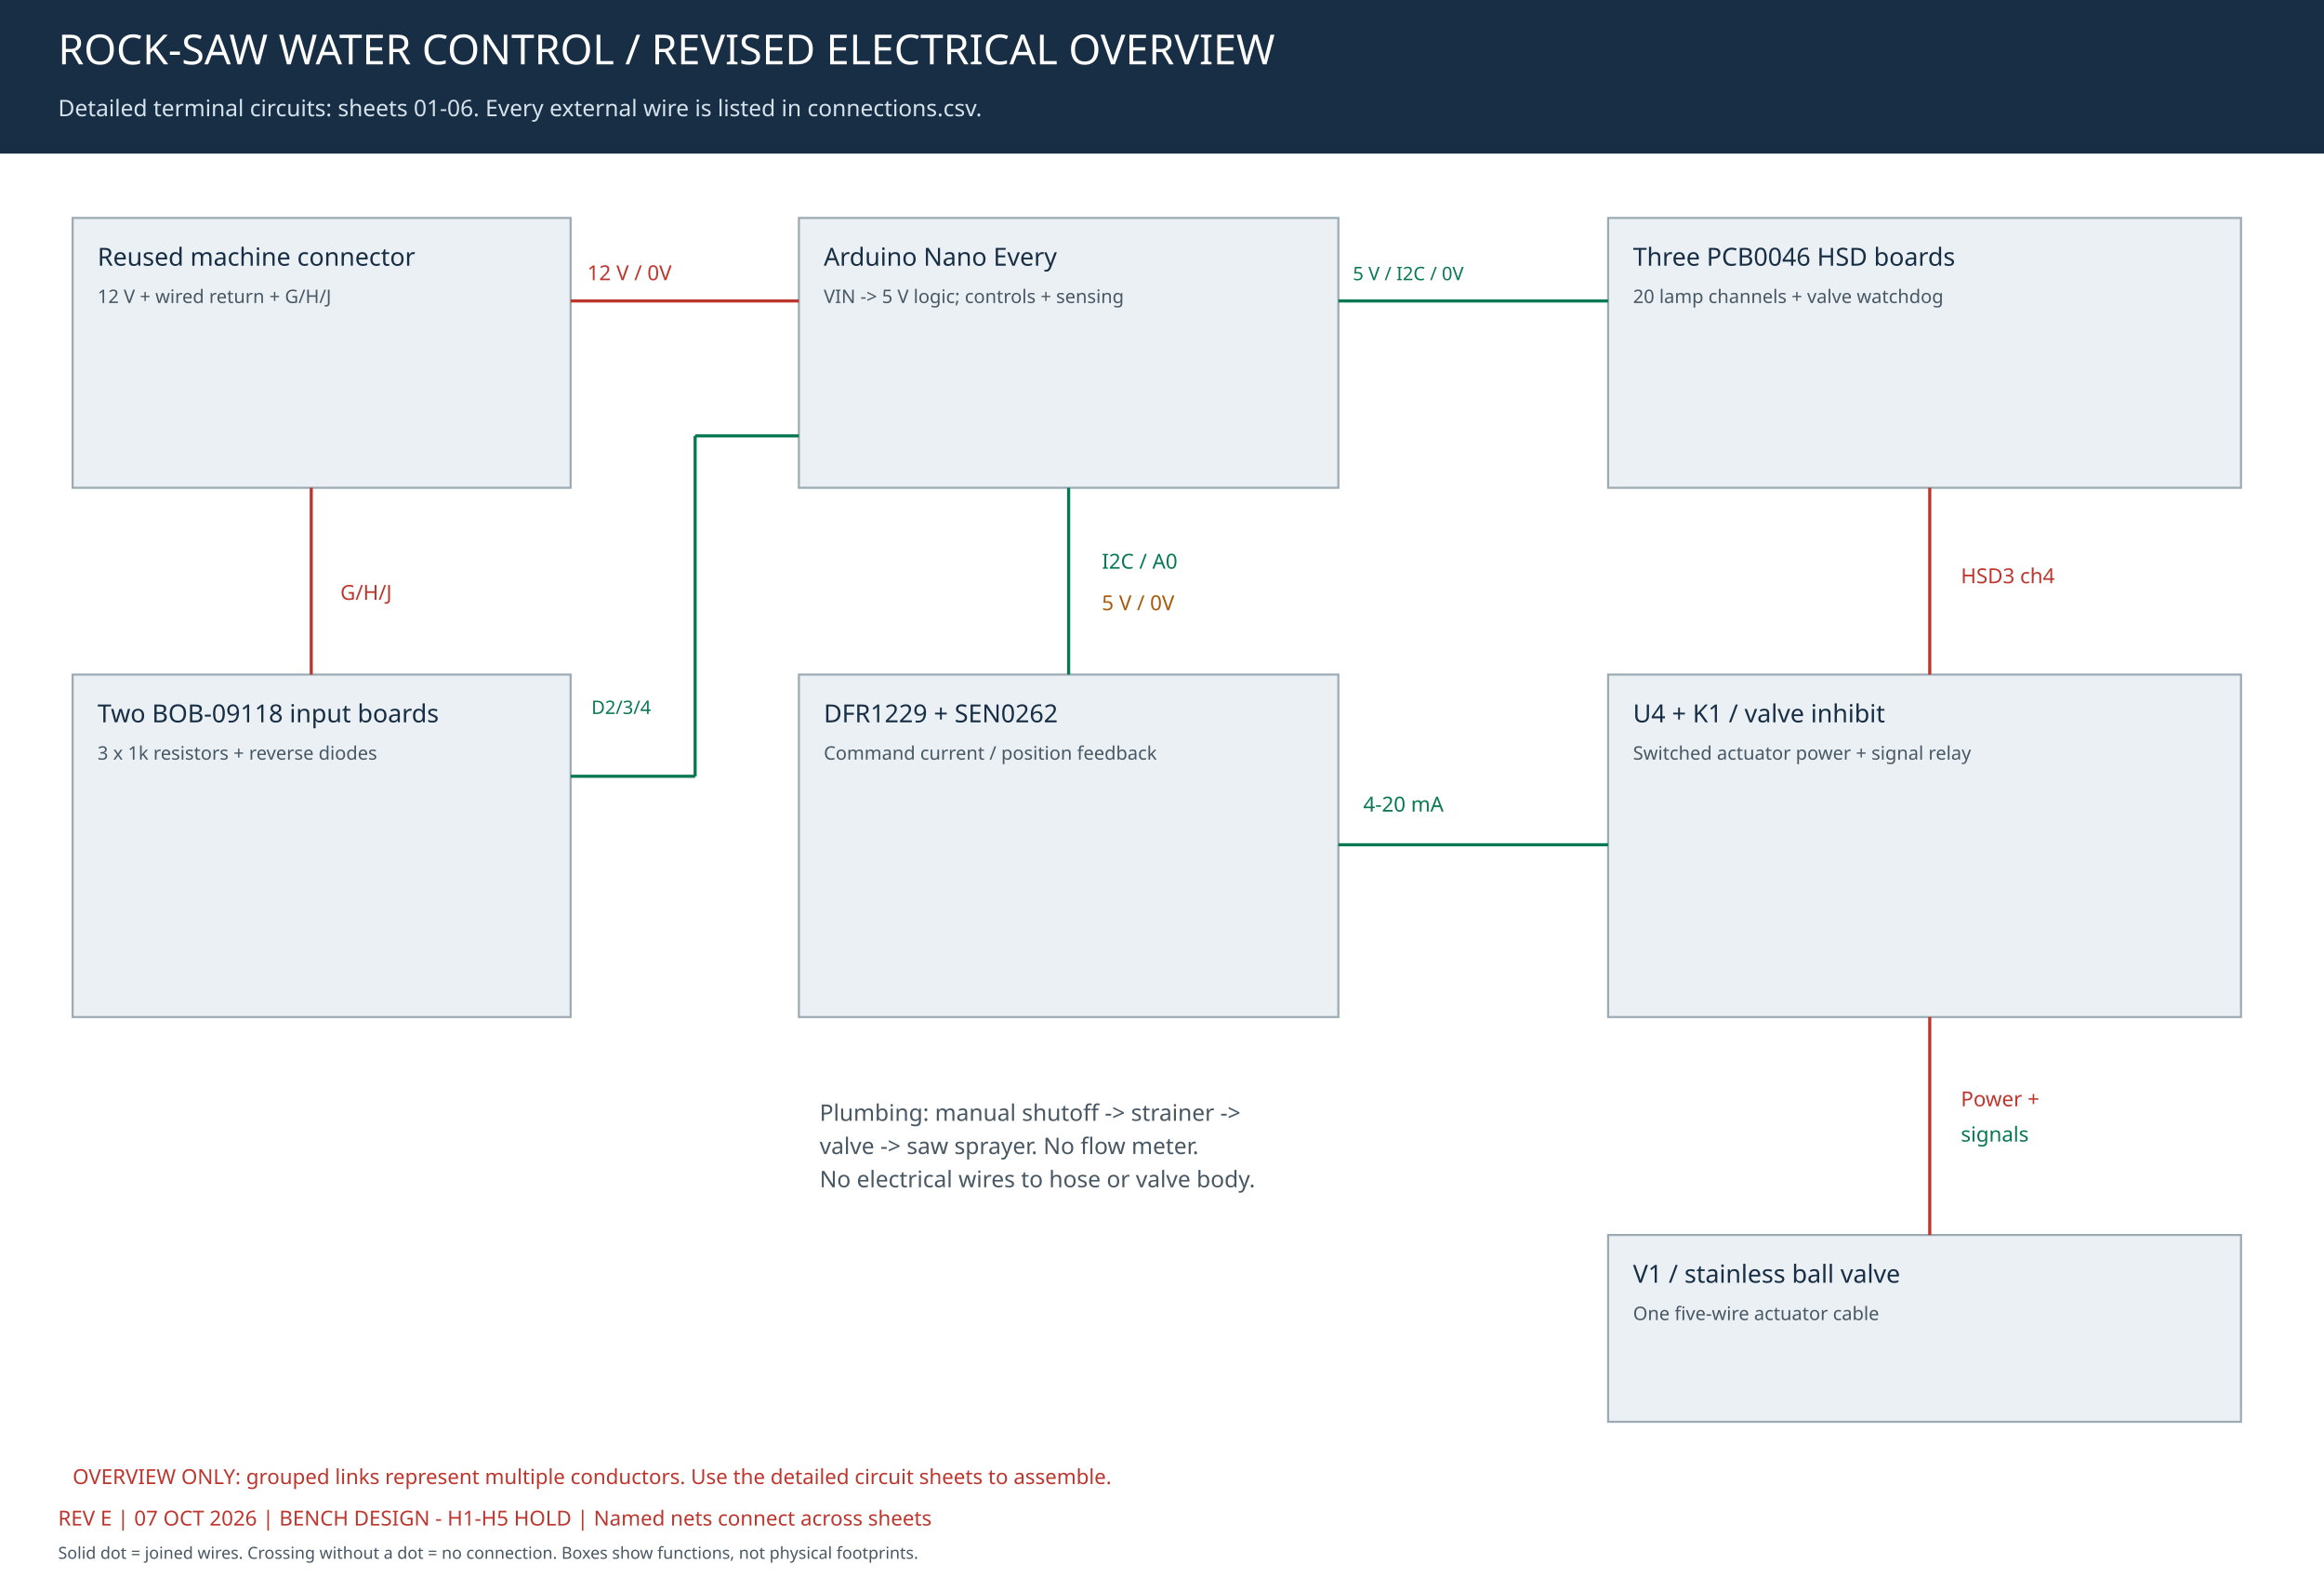
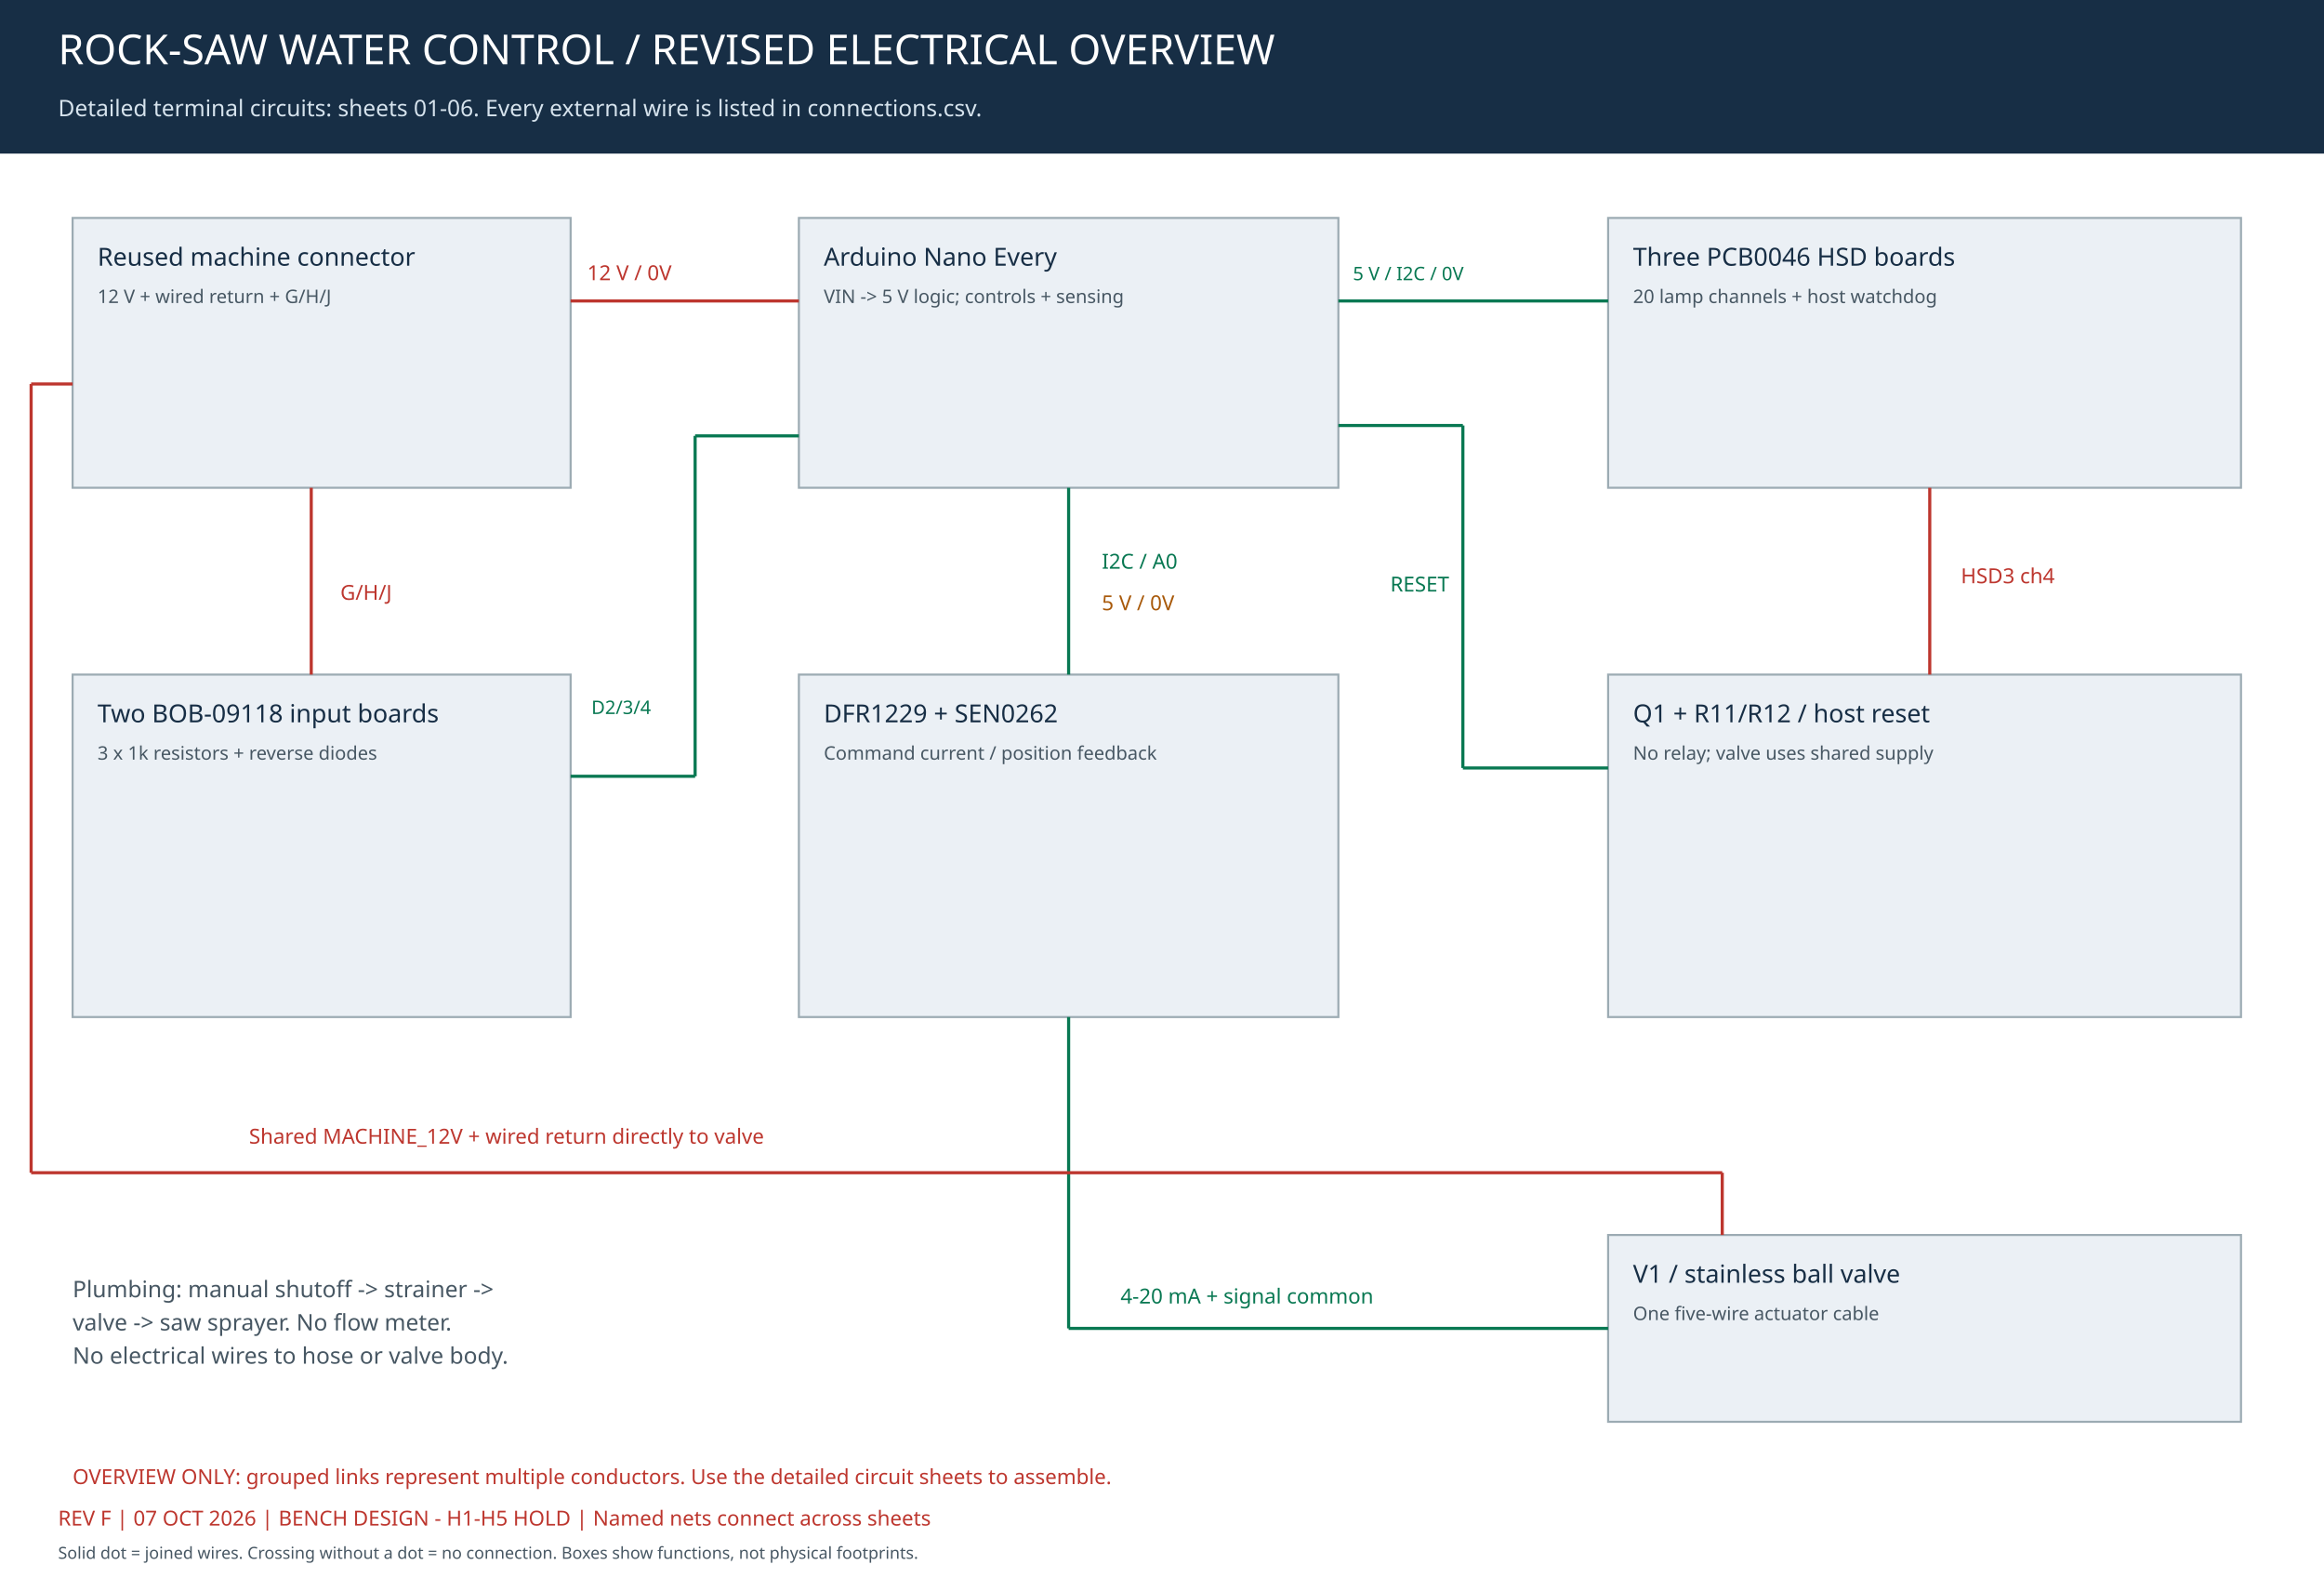
<svg xmlns="http://www.w3.org/2000/svg" width="1120" height="760" preserveAspectRatio="xMinYMin meet" viewBox="0 0 1120 760" version="1.0" fill-rule="evenodd">
  <clipPath id="clip">
    <rect x="0" y="0" width="1120" height="760" />
  </clipPath>
  <g id="group" transform="scale(1,-1) translate(0,-760)" style="clip-path: url(#clip)">
    <g transform="">
      <rect x="0" y="0" width="1120" height="760" style="stroke: none; stroke-linecap: butt; stroke-width: 1; fill: rgb(100%,100%,100%); fill-rule: evenodd;" />
      <rect x="0" y="686" width="1120" height="74" style="stroke: none; stroke-linecap: butt; stroke-width: 1; fill: rgb(9%,18%,27%); fill-rule: evenodd;" />
      <text x="28" y="729" style="font-family: DejaVu-Bold; font-size: 20px;fill: rgb(100%,100%,100%); stroke:none;" transform="translate(0,1458) scale(1,-1)">ROCK-SAW WATER CONTROL / REVISED ELECTRICAL OVERVIEW</text>
      <text x="28" y="704" style="font-family: DejaVu; font-size: 11px;fill: rgb(84%,89%,93%); stroke:none;" transform="translate(0,1408) scale(1,-1)">Detailed terminal circuits: sheets 01-06. Every external wire is listed in connections.csv.</text>
-       <text x="28" y="25" style="font-family: DejaVu-Bold; font-size: 10px;fill: rgb(74%,21%,18%); stroke:none;" transform="translate(0,50) scale(1,-1)">REV E  |  07 OCT 2026  |  BENCH DESIGN - H1-H5 HOLD  |  Named nets connect across sheets</text>
+       <text x="28" y="25" style="font-family: DejaVu-Bold; font-size: 10px;fill: rgb(74%,21%,18%); stroke:none;" transform="translate(0,50) scale(1,-1)">REV F  |  07 OCT 2026  |  BENCH DESIGN - H1-H5 HOLD  |  Named nets connect across sheets</text>
      <text x="28" y="9" style="font-family: DejaVu; font-size: 8px;fill: rgb(28%,34%,39%); stroke:none;" transform="translate(0,18) scale(1,-1)">Solid dot = joined wires. Crossing without a dot = no connection. Boxes show functions, not physical footprints.</text>
      <rect x="35" y="525" width="240" height="130" style="stroke: rgb(61%,67%,70%); stroke-linecap: butt; stroke-width: 1; fill: rgb(92%,94%,96%); fill-rule: evenodd;" />
      <text x="47" y="632" style="font-family: DejaVu-Bold; font-size: 12px;fill: rgb(9%,18%,27%); stroke:none;" transform="translate(0,1264) scale(1,-1)">Reused machine connector</text>
      <text x="47" y="614" style="font-family: DejaVu; font-size: 9px;fill: rgb(28%,34%,39%); stroke:none;" transform="translate(0,1228) scale(1,-1)">12 V + wired return + G/H/J</text>
      <rect x="385" y="525" width="260" height="130" style="stroke: rgb(61%,67%,70%); stroke-linecap: butt; stroke-width: 1; fill: rgb(92%,94%,96%); fill-rule: evenodd;" />
      <text x="397" y="632" style="font-family: DejaVu-Bold; font-size: 12px;fill: rgb(9%,18%,27%); stroke:none;" transform="translate(0,1264) scale(1,-1)">Arduino Nano Every</text>
      <text x="397" y="614" style="font-family: DejaVu; font-size: 9px;fill: rgb(28%,34%,39%); stroke:none;" transform="translate(0,1228) scale(1,-1)">VIN -&gt; 5 V logic; controls + sensing</text>
      <rect x="775" y="525" width="305" height="130" style="stroke: rgb(61%,67%,70%); stroke-linecap: butt; stroke-width: 1; fill: rgb(92%,94%,96%); fill-rule: evenodd;" />
      <text x="787" y="632" style="font-family: DejaVu-Bold; font-size: 12px;fill: rgb(9%,18%,27%); stroke:none;" transform="translate(0,1264) scale(1,-1)">Three PCB0046 HSD boards</text>
-       <text x="787" y="614" style="font-family: DejaVu; font-size: 9px;fill: rgb(28%,34%,39%); stroke:none;" transform="translate(0,1228) scale(1,-1)">20 lamp channels + valve watchdog</text>
+       <text x="787" y="614" style="font-family: DejaVu; font-size: 9px;fill: rgb(28%,34%,39%); stroke:none;" transform="translate(0,1228) scale(1,-1)">20 lamp channels + host watchdog</text>
      <rect x="35" y="270" width="240" height="165" style="stroke: rgb(61%,67%,70%); stroke-linecap: butt; stroke-width: 1; fill: rgb(92%,94%,96%); fill-rule: evenodd;" />
      <text x="47" y="412" style="font-family: DejaVu-Bold; font-size: 12px;fill: rgb(9%,18%,27%); stroke:none;" transform="translate(0,824) scale(1,-1)">Two BOB-09118 input boards</text>
      <text x="47" y="394" style="font-family: DejaVu; font-size: 9px;fill: rgb(28%,34%,39%); stroke:none;" transform="translate(0,788) scale(1,-1)">3 x 1k resistors + reverse diodes</text>
      <rect x="385" y="270" width="260" height="165" style="stroke: rgb(61%,67%,70%); stroke-linecap: butt; stroke-width: 1; fill: rgb(92%,94%,96%); fill-rule: evenodd;" />
      <text x="397" y="412" style="font-family: DejaVu-Bold; font-size: 12px;fill: rgb(9%,18%,27%); stroke:none;" transform="translate(0,824) scale(1,-1)">DFR1229 + SEN0262</text>
      <text x="397" y="394" style="font-family: DejaVu; font-size: 9px;fill: rgb(28%,34%,39%); stroke:none;" transform="translate(0,788) scale(1,-1)">Command current / position feedback</text>
      <rect x="775" y="270" width="305" height="165" style="stroke: rgb(61%,67%,70%); stroke-linecap: butt; stroke-width: 1; fill: rgb(92%,94%,96%); fill-rule: evenodd;" />
-       <text x="787" y="412" style="font-family: DejaVu-Bold; font-size: 12px;fill: rgb(9%,18%,27%); stroke:none;" transform="translate(0,824) scale(1,-1)">U4 + K1 / valve inhibit</text>
-       <text x="787" y="394" style="font-family: DejaVu; font-size: 9px;fill: rgb(28%,34%,39%); stroke:none;" transform="translate(0,788) scale(1,-1)">Switched actuator power + signal relay</text>
+       <text x="787" y="412" style="font-family: DejaVu-Bold; font-size: 12px;fill: rgb(9%,18%,27%); stroke:none;" transform="translate(0,824) scale(1,-1)">Q1 + R11/R12 / host reset</text>
+       <text x="787" y="394" style="font-family: DejaVu; font-size: 9px;fill: rgb(28%,34%,39%); stroke:none;" transform="translate(0,788) scale(1,-1)">No relay; valve uses shared supply</text>
      <rect x="775" y="75" width="305" height="90" style="stroke: rgb(61%,67%,70%); stroke-linecap: butt; stroke-width: 1; fill: rgb(92%,94%,96%); fill-rule: evenodd;" />
      <text x="787" y="142" style="font-family: DejaVu-Bold; font-size: 12px;fill: rgb(9%,18%,27%); stroke:none;" transform="translate(0,284) scale(1,-1)">V1 / stainless ball valve</text>
      <text x="787" y="124" style="font-family: DejaVu; font-size: 9px;fill: rgb(28%,34%,39%); stroke:none;" transform="translate(0,248) scale(1,-1)">One five-wire actuator cable</text>
      <path d="M 275,615 L 385,615 Z" style="stroke: rgb(74%,21%,18%); stroke-linecap: butt; stroke-width: 1.5;" />
      <text x="283" y="625" style="font-family: DejaVu; font-size: 10px;fill: rgb(74%,21%,18%); stroke:none;" transform="translate(0,1250) scale(1,-1)">12 V / 0V</text>
      <path d="M 645,615 L 775,615 Z" style="stroke: rgb(3%,47%,32%); stroke-linecap: butt; stroke-width: 1.5;" />
      <text x="652" y="625" style="font-family: DejaVu; font-size: 9px;fill: rgb(3%,47%,32%); stroke:none;" transform="translate(0,1250) scale(1,-1)">5 V / I2C / 0V</text>
      <path d="M 150,525 L 150,435 Z" style="stroke: rgb(74%,21%,18%); stroke-linecap: butt; stroke-width: 1.5;" />
      <text x="164" y="471" style="font-family: DejaVu; font-size: 10px;fill: rgb(74%,21%,18%); stroke:none;" transform="translate(0,942) scale(1,-1)">G/H/J</text>
      <path d="M 275,386 L 335,386 Z" style="stroke: rgb(3%,47%,32%); stroke-linecap: butt; stroke-width: 1.5;" />
      <path d="M 335,386 L 335,550 Z" style="stroke: rgb(3%,47%,32%); stroke-linecap: butt; stroke-width: 1.5;" />
      <path d="M 335,550 L 385,550 Z" style="stroke: rgb(3%,47%,32%); stroke-linecap: butt; stroke-width: 1.5;" />
      <text x="285" y="416" style="font-family: DejaVu; font-size: 9px;fill: rgb(3%,47%,32%); stroke:none;" transform="translate(0,832) scale(1,-1)">D2/3/4</text>
      <path d="M 515,525 L 515,435 Z" style="stroke: rgb(3%,47%,32%); stroke-linecap: butt; stroke-width: 1.5;" />
      <text x="531" y="486" style="font-family: DejaVu; font-size: 10px;fill: rgb(3%,47%,32%); stroke:none;" transform="translate(0,972) scale(1,-1)">I2C / A0</text>
      <text x="531" y="466" style="font-family: DejaVu; font-size: 10px;fill: rgb(66%,35%,4%); stroke:none;" transform="translate(0,932) scale(1,-1)">5 V / 0V</text>
      <path d="M 930,525 L 930,435 Z" style="stroke: rgb(74%,21%,18%); stroke-linecap: butt; stroke-width: 1.5;" />
      <text x="945" y="479" style="font-family: DejaVu; font-size: 10px;fill: rgb(74%,21%,18%); stroke:none;" transform="translate(0,958) scale(1,-1)">HSD3 ch4</text>
-       <path d="M 645,353 L 775,353 Z" style="stroke: rgb(3%,47%,32%); stroke-linecap: butt; stroke-width: 1.5;" />
-       <text x="657" y="369" style="font-family: DejaVu; font-size: 10px;fill: rgb(3%,47%,32%); stroke:none;" transform="translate(0,738) scale(1,-1)">4-20 mA</text>
-       <path d="M 930,270 L 930,165 Z" style="stroke: rgb(74%,21%,18%); stroke-linecap: butt; stroke-width: 1.5;" />
-       <text x="945" y="227" style="font-family: DejaVu; font-size: 10px;fill: rgb(74%,21%,18%); stroke:none;" transform="translate(0,454) scale(1,-1)">Power +</text>
-       <text x="945" y="210" style="font-family: DejaVu; font-size: 10px;fill: rgb(3%,47%,32%); stroke:none;" transform="translate(0,420) scale(1,-1)">signals</text>
-       <text x="395" y="220" style="font-family: DejaVu; font-size: 11px;fill: rgb(28%,34%,39%); stroke:none;" transform="translate(0,440) scale(1,-1)">Plumbing: manual shutoff -&gt; strainer -&gt;</text>
-       <text x="395" y="204" style="font-family: DejaVu; font-size: 11px;fill: rgb(28%,34%,39%); stroke:none;" transform="translate(0,408) scale(1,-1)">valve -&gt; saw sprayer. No flow meter.</text>
-       <text x="395" y="188" style="font-family: DejaVu; font-size: 11px;fill: rgb(28%,34%,39%); stroke:none;" transform="translate(0,376) scale(1,-1)">No electrical wires to hose or valve body.</text>
+       <path d="M 775,390 L 705,390 Z" style="stroke: rgb(3%,47%,32%); stroke-linecap: butt; stroke-width: 1.5;" />
+       <path d="M 705,390 L 705,555 Z" style="stroke: rgb(3%,47%,32%); stroke-linecap: butt; stroke-width: 1.5;" />
+       <path d="M 705,555 L 645,555 Z" style="stroke: rgb(3%,47%,32%); stroke-linecap: butt; stroke-width: 1.5;" />
+       <text x="670" y="475" style="font-family: DejaVu; font-size: 10px;fill: rgb(3%,47%,32%); stroke:none;" transform="translate(0,950) scale(1,-1)">RESET</text>
+       <path d="M 515,270 L 515,120 Z" style="stroke: rgb(3%,47%,32%); stroke-linecap: butt; stroke-width: 1.5;" />
+       <path d="M 515,120 L 775,120 Z" style="stroke: rgb(3%,47%,32%); stroke-linecap: butt; stroke-width: 1.5;" />
+       <text x="540" y="132" style="font-family: DejaVu; font-size: 10px;fill: rgb(3%,47%,32%); stroke:none;" transform="translate(0,264) scale(1,-1)">4-20 mA + signal common</text>
+       <path d="M 35,575 L 15,575 Z" style="stroke: rgb(74%,21%,18%); stroke-linecap: butt; stroke-width: 1.5;" />
+       <path d="M 15,575 L 15,195 Z" style="stroke: rgb(74%,21%,18%); stroke-linecap: butt; stroke-width: 1.5;" />
+       <path d="M 15,195 L 830,195 Z" style="stroke: rgb(74%,21%,18%); stroke-linecap: butt; stroke-width: 1.5;" />
+       <path d="M 830,195 L 830,165 Z" style="stroke: rgb(74%,21%,18%); stroke-linecap: butt; stroke-width: 1.5;" />
+       <text x="120" y="209" style="font-family: DejaVu; font-size: 10px;fill: rgb(74%,21%,18%); stroke:none;" transform="translate(0,418) scale(1,-1)">Shared MACHINE_12V + wired return directly to valve</text>
+       <text x="35" y="135" style="font-family: DejaVu; font-size: 11px;fill: rgb(28%,34%,39%); stroke:none;" transform="translate(0,270) scale(1,-1)">Plumbing: manual shutoff -&gt; strainer -&gt;</text>
+       <text x="35" y="119" style="font-family: DejaVu; font-size: 11px;fill: rgb(28%,34%,39%); stroke:none;" transform="translate(0,238) scale(1,-1)">valve -&gt; saw sprayer. No flow meter.</text>
+       <text x="35" y="103" style="font-family: DejaVu; font-size: 11px;fill: rgb(28%,34%,39%); stroke:none;" transform="translate(0,206) scale(1,-1)">No electrical wires to hose or valve body.</text>
      <text x="35" y="45" style="font-family: DejaVu; font-size: 10px;fill: rgb(74%,21%,18%); stroke:none;" transform="translate(0,90) scale(1,-1)">OVERVIEW ONLY: grouped links represent multiple conductors. Use the detailed circuit sheets to assemble.</text>
    </g>
  </g>
</svg>
